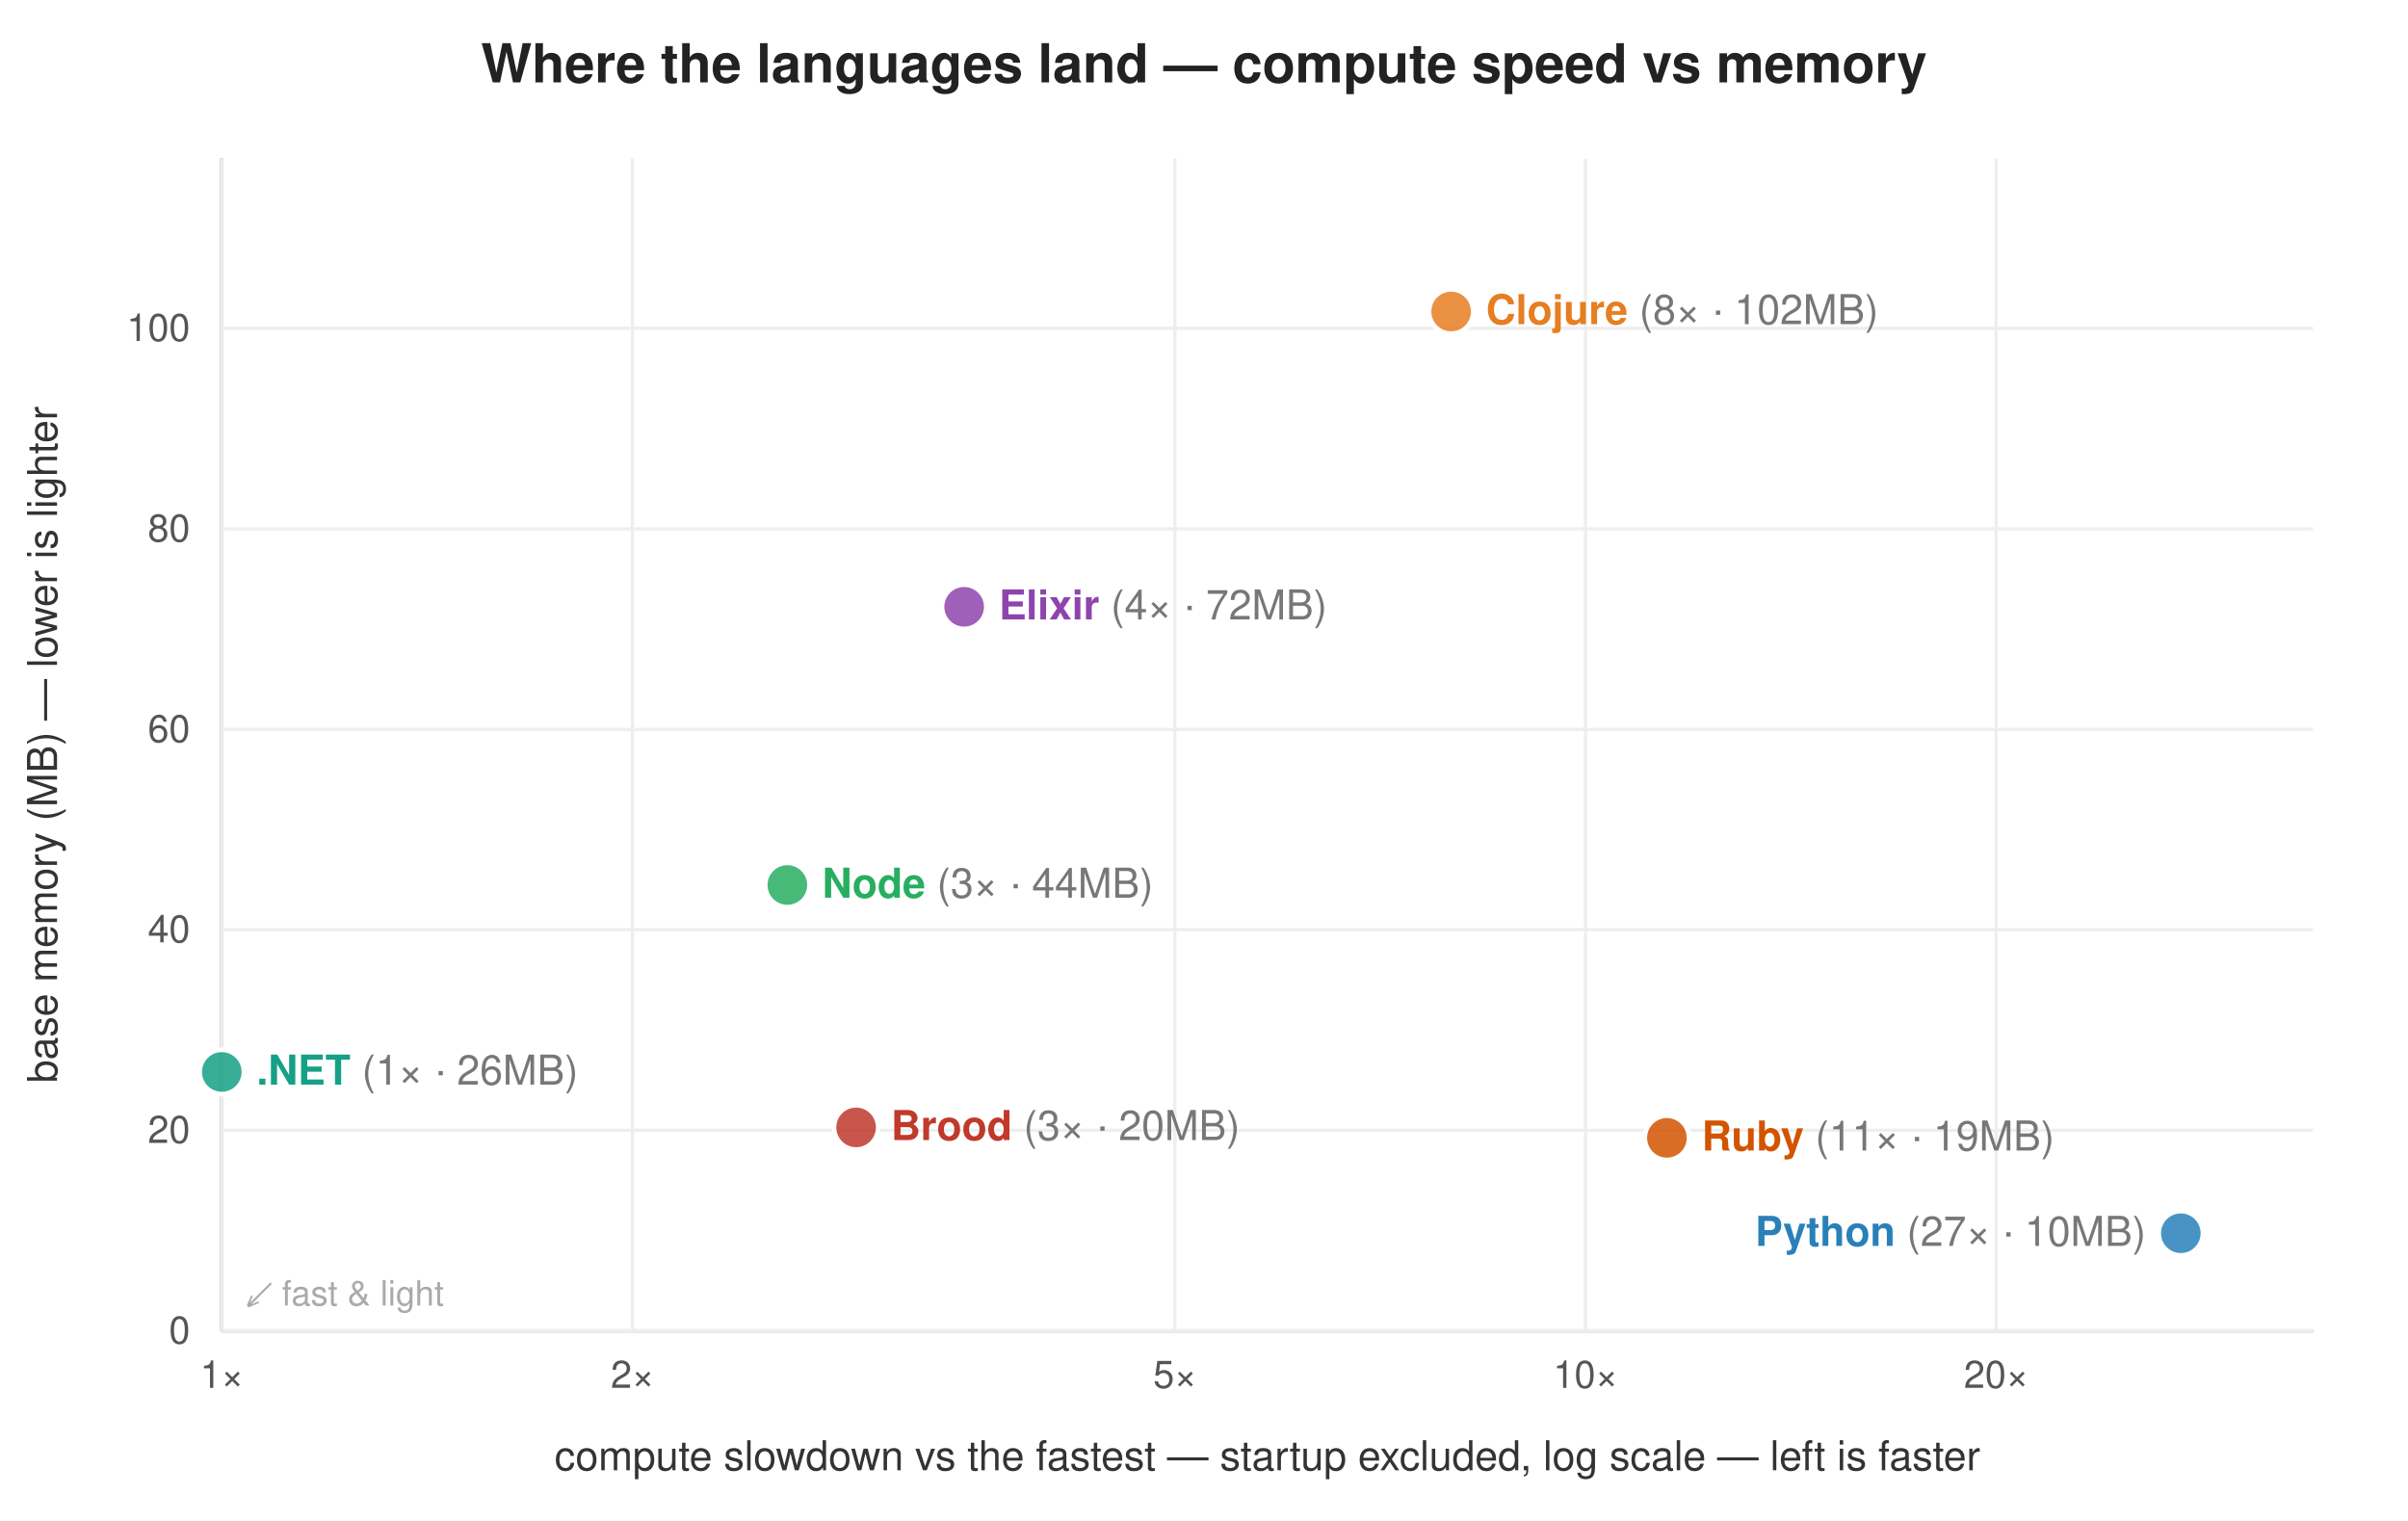
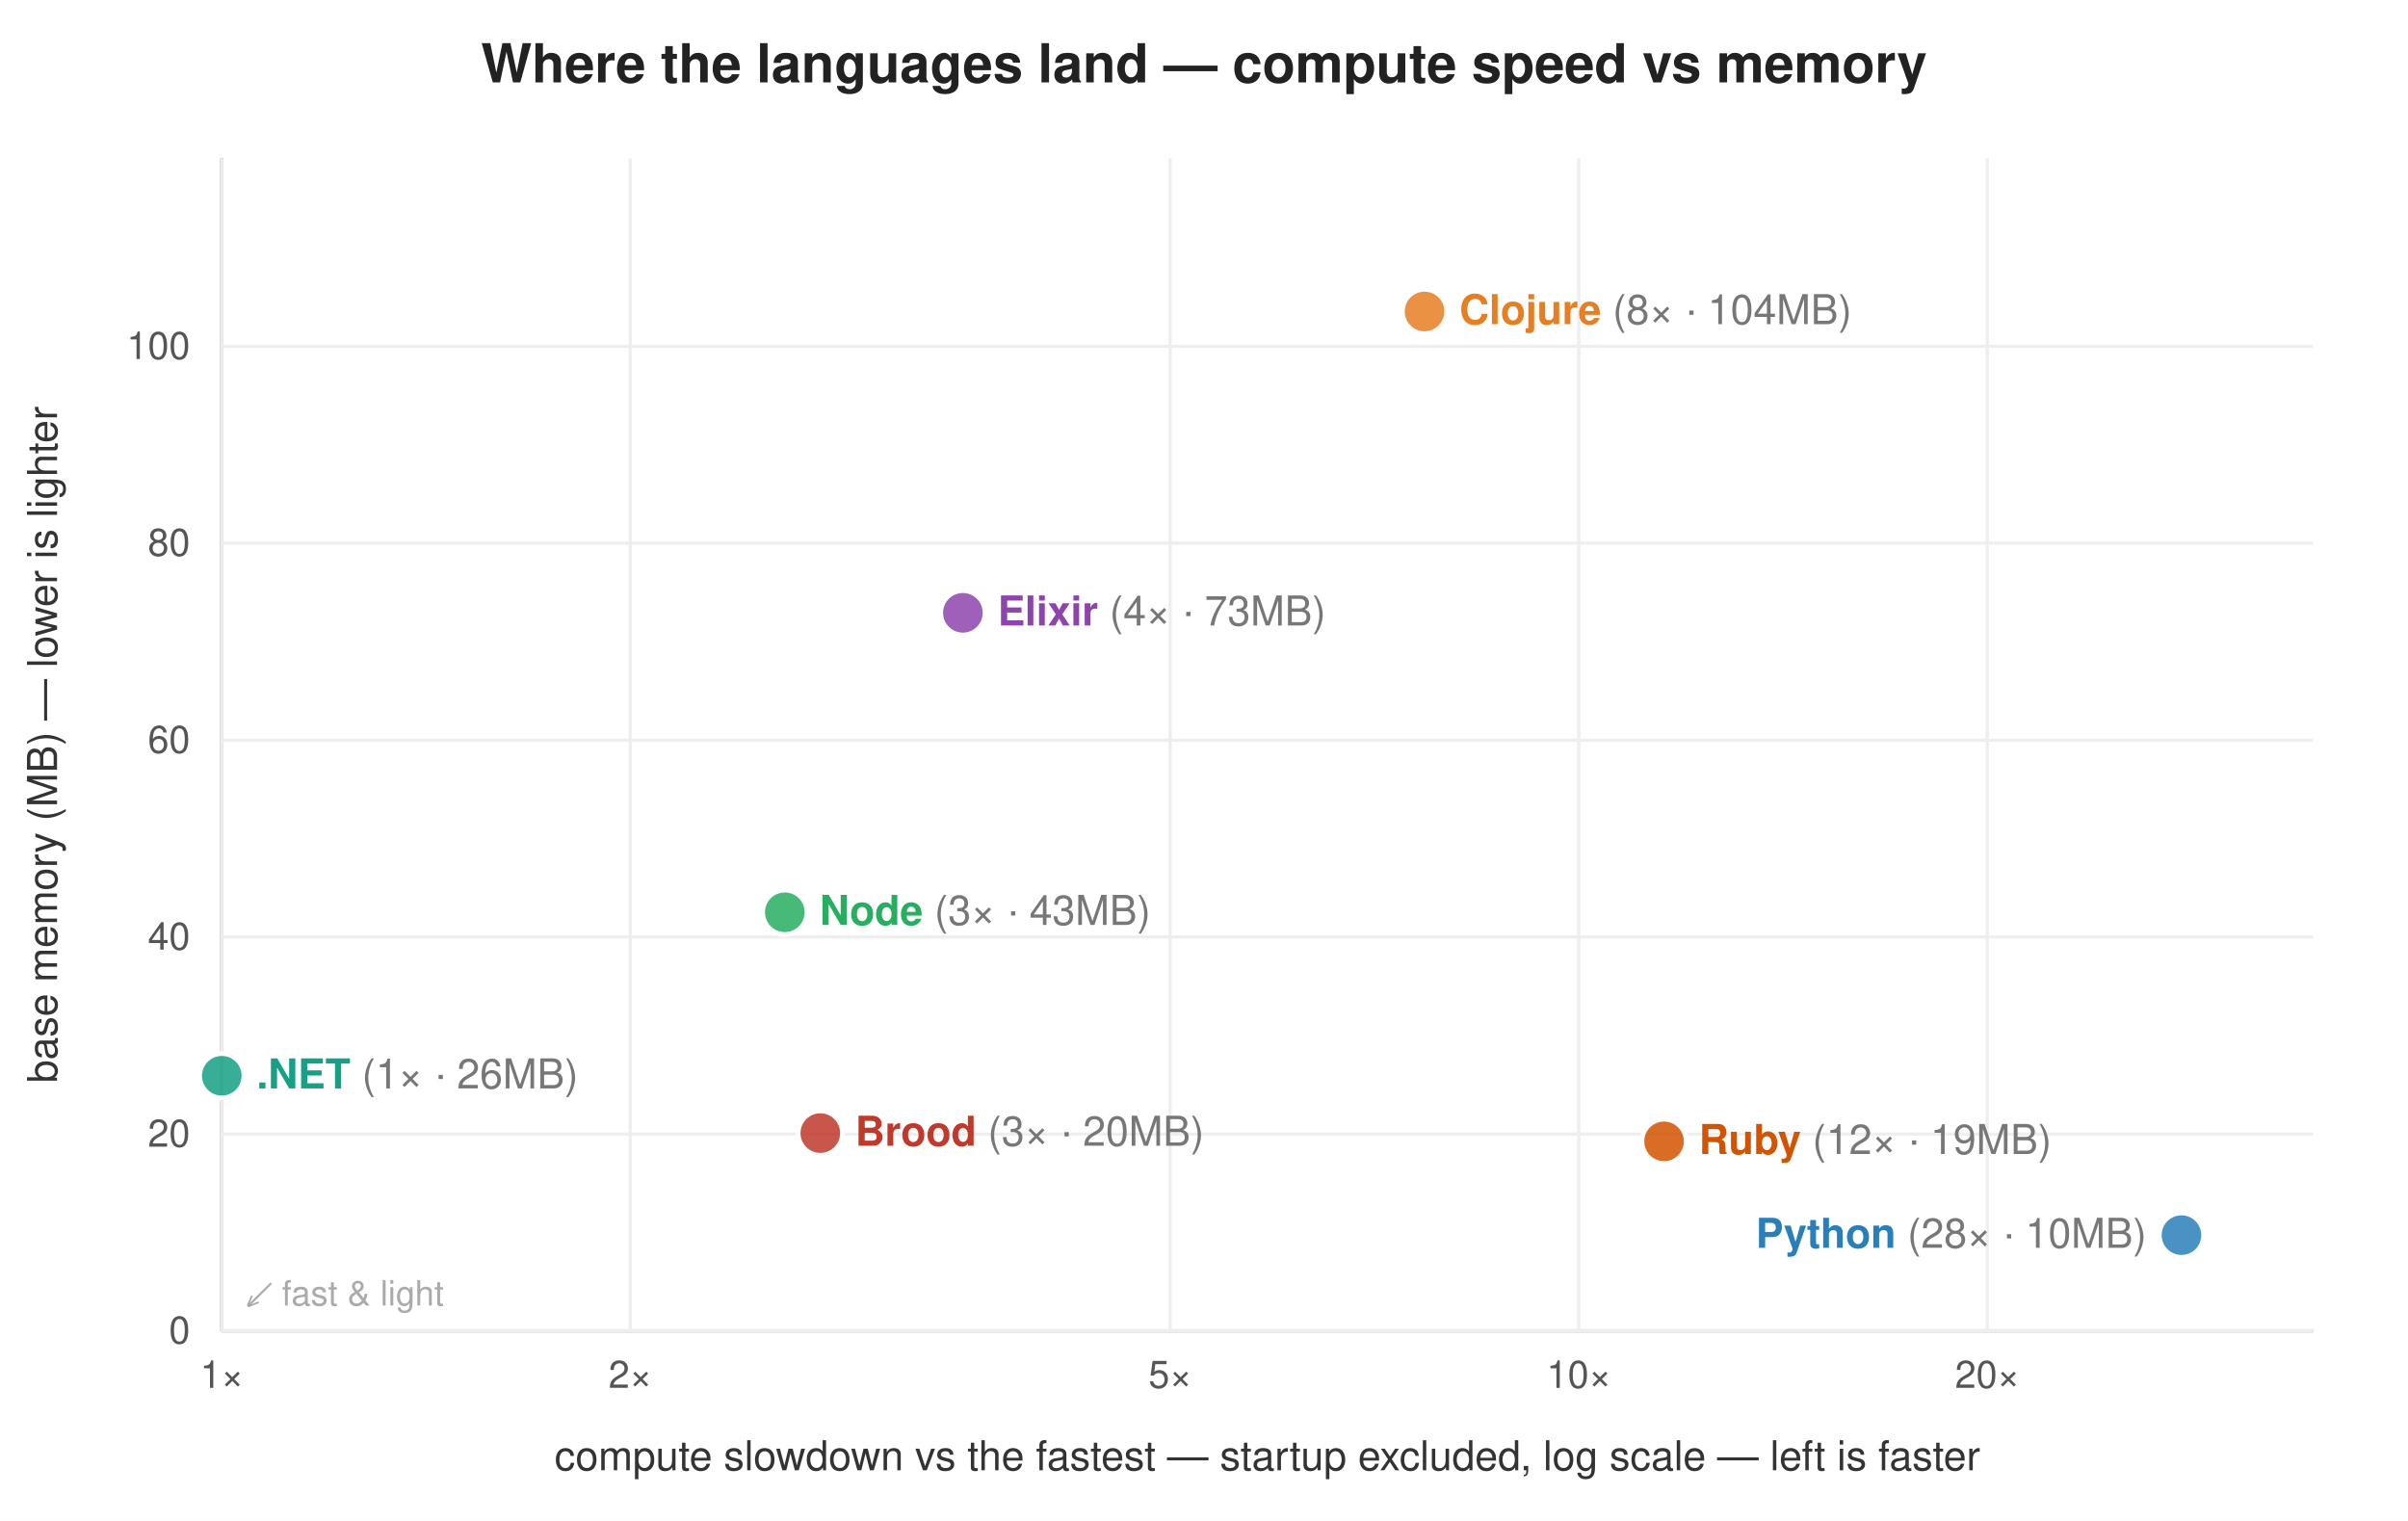
<svg xmlns="http://www.w3.org/2000/svg" width="760" height="480" viewBox="0 0 760 480" font-family="system-ui,Segoe UI,Helvetica,Arial,sans-serif">
  <rect width="760" height="480" fill="#ffffff" />
  <text x="380.0" y="26" text-anchor="middle" font-size="17" font-weight="700" fill="#222">Where the languages land — compute speed vs memory</text>
  <line x1="70" y1="420" x2="730" y2="420" stroke="#888" stroke-width="1" />
  <line x1="70" y1="50" x2="70" y2="420" stroke="#888" stroke-width="1" />
  <line x1="70.0" y1="50" x2="70.0" y2="420" stroke="#eee" stroke-width="1" />
  <text x="70.0" y="438" text-anchor="middle" font-size="12" fill="#555">1×</text>
-   <line x1="199.6" y1="50" x2="199.6" y2="420" stroke="#eee" stroke-width="1" />
-   <text x="199.6" y="438" text-anchor="middle" font-size="12" fill="#555">2×</text>
-   <line x1="370.8" y1="50" x2="370.8" y2="420" stroke="#eee" stroke-width="1" />
-   <text x="370.8" y="438" text-anchor="middle" font-size="12" fill="#555">5×</text>
-   <line x1="500.4" y1="50" x2="500.4" y2="420" stroke="#eee" stroke-width="1" />
-   <text x="500.4" y="438" text-anchor="middle" font-size="12" fill="#555">10×</text>
-   <line x1="630.0" y1="50" x2="630.0" y2="420" stroke="#eee" stroke-width="1" />
-   <text x="630.0" y="438" text-anchor="middle" font-size="12" fill="#555">20×</text>
+   <line x1="198.9" y1="50" x2="198.9" y2="420" stroke="#eee" stroke-width="1" />
+   <text x="198.9" y="438" text-anchor="middle" font-size="12" fill="#555">2×</text>
+   <line x1="369.3" y1="50" x2="369.3" y2="420" stroke="#eee" stroke-width="1" />
+   <text x="369.3" y="438" text-anchor="middle" font-size="12" fill="#555">5×</text>
+   <line x1="498.3" y1="50" x2="498.3" y2="420" stroke="#eee" stroke-width="1" />
+   <text x="498.3" y="438" text-anchor="middle" font-size="12" fill="#555">10×</text>
+   <line x1="627.2" y1="50" x2="627.2" y2="420" stroke="#eee" stroke-width="1" />
+   <text x="627.2" y="438" text-anchor="middle" font-size="12" fill="#555">20×</text>
  <line x1="70" y1="420.0" x2="730" y2="420.0" stroke="#eee" stroke-width="1" />
  <text x="60" y="424.0" text-anchor="end" font-size="12" fill="#555">0</text>
-   <line x1="70" y1="356.7" x2="730" y2="356.7" stroke="#eee" stroke-width="1" />
-   <text x="60" y="360.7" text-anchor="end" font-size="12" fill="#555">20</text>
-   <line x1="70" y1="293.4" x2="730" y2="293.4" stroke="#eee" stroke-width="1" />
-   <text x="60" y="297.4" text-anchor="end" font-size="12" fill="#555">40</text>
-   <line x1="70" y1="230.2" x2="730" y2="230.2" stroke="#eee" stroke-width="1" />
-   <text x="60" y="234.2" text-anchor="end" font-size="12" fill="#555">60</text>
-   <line x1="70" y1="166.9" x2="730" y2="166.9" stroke="#eee" stroke-width="1" />
-   <text x="60" y="170.9" text-anchor="end" font-size="12" fill="#555">80</text>
-   <line x1="70" y1="103.6" x2="730" y2="103.6" stroke="#eee" stroke-width="1" />
-   <text x="60" y="107.6" text-anchor="end" font-size="12" fill="#555">100</text>
+   <line x1="70" y1="357.9" x2="730" y2="357.9" stroke="#eee" stroke-width="1" />
+   <text x="60" y="361.9" text-anchor="end" font-size="12" fill="#555">20</text>
+   <line x1="70" y1="295.7" x2="730" y2="295.7" stroke="#eee" stroke-width="1" />
+   <text x="60" y="299.7" text-anchor="end" font-size="12" fill="#555">40</text>
+   <line x1="70" y1="233.6" x2="730" y2="233.6" stroke="#eee" stroke-width="1" />
+   <text x="60" y="237.6" text-anchor="end" font-size="12" fill="#555">60</text>
+   <line x1="70" y1="171.4" x2="730" y2="171.4" stroke="#eee" stroke-width="1" />
+   <text x="60" y="175.4" text-anchor="end" font-size="12" fill="#555">80</text>
+   <line x1="70" y1="109.3" x2="730" y2="109.3" stroke="#eee" stroke-width="1" />
+   <text x="60" y="113.3" text-anchor="end" font-size="12" fill="#555">100</text>
  <text x="400.0" y="464" text-anchor="middle" font-size="13" fill="#333">compute slowdown vs the fastest — startup excluded, log scale — left is faster</text>
  <text x="18" y="235.0" text-anchor="middle" font-size="13" fill="#333" transform="rotate(-90 18 235.0)">base memory (MB) — lower is lighter</text>
  <text x="78" y="412" font-size="11" fill="#aaa">↙ fast &amp; light</text>
-   <circle cx="688.3" cy="389.2" r="7" fill="#2980b9" fill-opacity="0.85" stroke="#fff" stroke-width="1.5" />
-   <text x="677.3" y="393.2" text-anchor="end" font-size="13" font-weight="600" fill="#2980b9">Python <tspan font-weight="400" fill="#777">(27× · 10MB)</tspan>
+   <circle cx="688.5" cy="389.8" r="7" fill="#2980b9" fill-opacity="0.85" stroke="#fff" stroke-width="1.5" />
+   <text x="677.5" y="393.8" text-anchor="end" font-size="13" font-weight="600" fill="#2980b9">Python <tspan font-weight="400" fill="#777">(28× · 10MB)</tspan>
  </text>
-   <circle cx="526.1" cy="359.1" r="7" fill="#d35400" fill-opacity="0.85" stroke="#fff" stroke-width="1.5" />
-   <text x="537.1" y="363.1" text-anchor="start" font-size="13" font-weight="600" fill="#d35400">Ruby <tspan font-weight="400" fill="#777">(11× · 19MB)</tspan>
+   <circle cx="525.2" cy="360.2" r="7" fill="#d35400" fill-opacity="0.85" stroke="#fff" stroke-width="1.5" />
+   <text x="536.2" y="364.2" text-anchor="start" font-size="13" font-weight="600" fill="#d35400">Ruby <tspan font-weight="400" fill="#777">(12× · 19MB)</tspan>
  </text>
-   <circle cx="270.2" cy="355.8" r="7" fill="#c0392b" fill-opacity="0.85" stroke="#fff" stroke-width="1.5" />
-   <text x="281.2" y="359.8" text-anchor="start" font-size="13" font-weight="600" fill="#c0392b">Brood <tspan font-weight="400" fill="#777">(3× · 20MB)</tspan>
+   <circle cx="258.9" cy="357.6" r="7" fill="#c0392b" fill-opacity="0.85" stroke="#fff" stroke-width="1.5" />
+   <text x="269.9" y="361.6" text-anchor="start" font-size="13" font-weight="600" fill="#c0392b">Brood <tspan font-weight="400" fill="#777">(3× · 20MB)</tspan>
  </text>
-   <circle cx="70.0" cy="338.3" r="7" fill="#16a085" fill-opacity="0.85" stroke="#fff" stroke-width="1.5" />
-   <text x="81.0" y="342.3" text-anchor="start" font-size="13" font-weight="600" fill="#16a085">.NET <tspan font-weight="400" fill="#777">(1× · 26MB)</tspan>
+   <circle cx="70.0" cy="339.5" r="7" fill="#16a085" fill-opacity="0.85" stroke="#fff" stroke-width="1.5" />
+   <text x="81.0" y="343.5" text-anchor="start" font-size="13" font-weight="600" fill="#16a085">.NET <tspan font-weight="400" fill="#777">(1× · 26MB)</tspan>
  </text>
-   <circle cx="248.5" cy="279.3" r="7" fill="#27ae60" fill-opacity="0.85" stroke="#fff" stroke-width="1.5" />
-   <text x="259.5" y="283.3" text-anchor="start" font-size="13" font-weight="600" fill="#27ae60">Node <tspan font-weight="400" fill="#777">(3× · 44MB)</tspan>
+   <circle cx="247.7" cy="287.9" r="7" fill="#27ae60" fill-opacity="0.85" stroke="#fff" stroke-width="1.5" />
+   <text x="258.7" y="291.9" text-anchor="start" font-size="13" font-weight="600" fill="#27ae60">Node <tspan font-weight="400" fill="#777">(3× · 43MB)</tspan>
  </text>
-   <circle cx="304.3" cy="191.5" r="7" fill="#8e44ad" fill-opacity="0.85" stroke="#fff" stroke-width="1.5" />
-   <text x="315.3" y="195.5" text-anchor="start" font-size="13" font-weight="600" fill="#8e44ad">Elixir <tspan font-weight="400" fill="#777">(4× · 72MB)</tspan>
+   <circle cx="303.9" cy="193.4" r="7" fill="#8e44ad" fill-opacity="0.85" stroke="#fff" stroke-width="1.5" />
+   <text x="314.9" y="197.4" text-anchor="start" font-size="13" font-weight="600" fill="#8e44ad">Elixir <tspan font-weight="400" fill="#777">(4× · 73MB)</tspan>
  </text>
-   <circle cx="458.0" cy="98.3" r="7" fill="#e67e22" fill-opacity="0.85" stroke="#fff" stroke-width="1.5" />
-   <text x="469.0" y="102.3" text-anchor="start" font-size="13" font-weight="600" fill="#e67e22">Clojure <tspan font-weight="400" fill="#777">(8× · 102MB)</tspan>
+   <circle cx="449.6" cy="98.3" r="7" fill="#e67e22" fill-opacity="0.85" stroke="#fff" stroke-width="1.5" />
+   <text x="460.6" y="102.3" text-anchor="start" font-size="13" font-weight="600" fill="#e67e22">Clojure <tspan font-weight="400" fill="#777">(8× · 104MB)</tspan>
  </text>
</svg>
